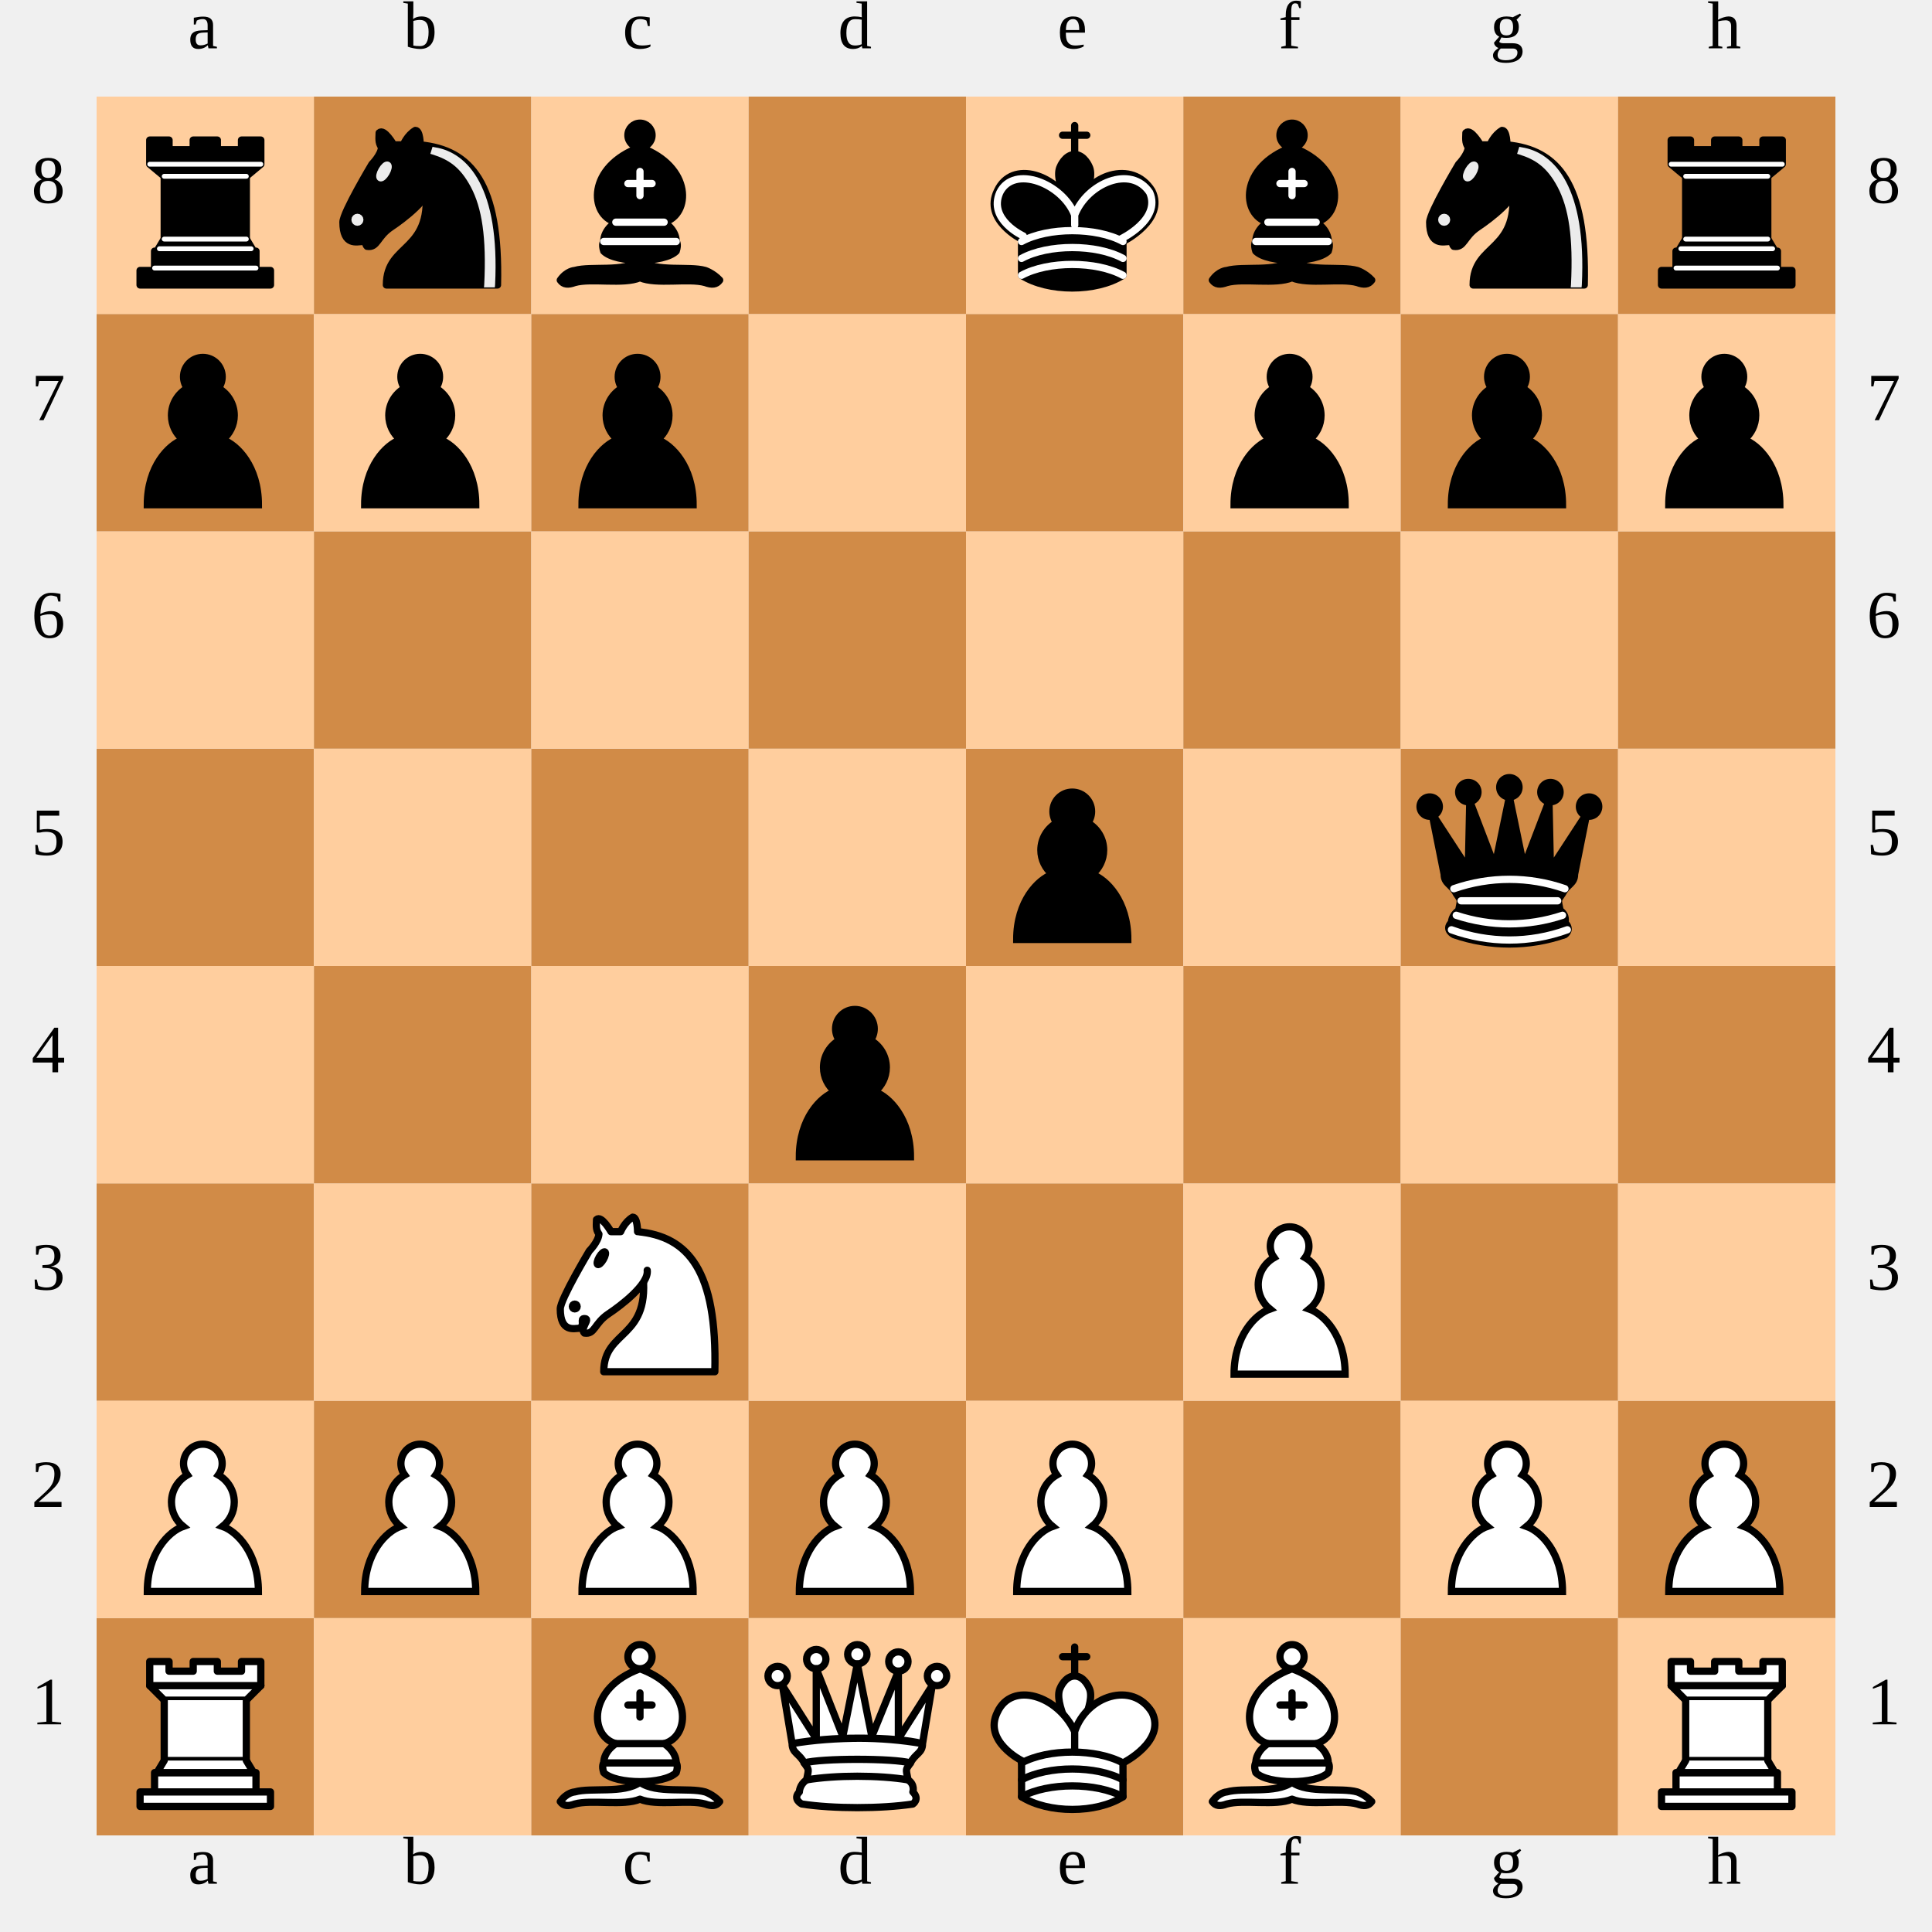
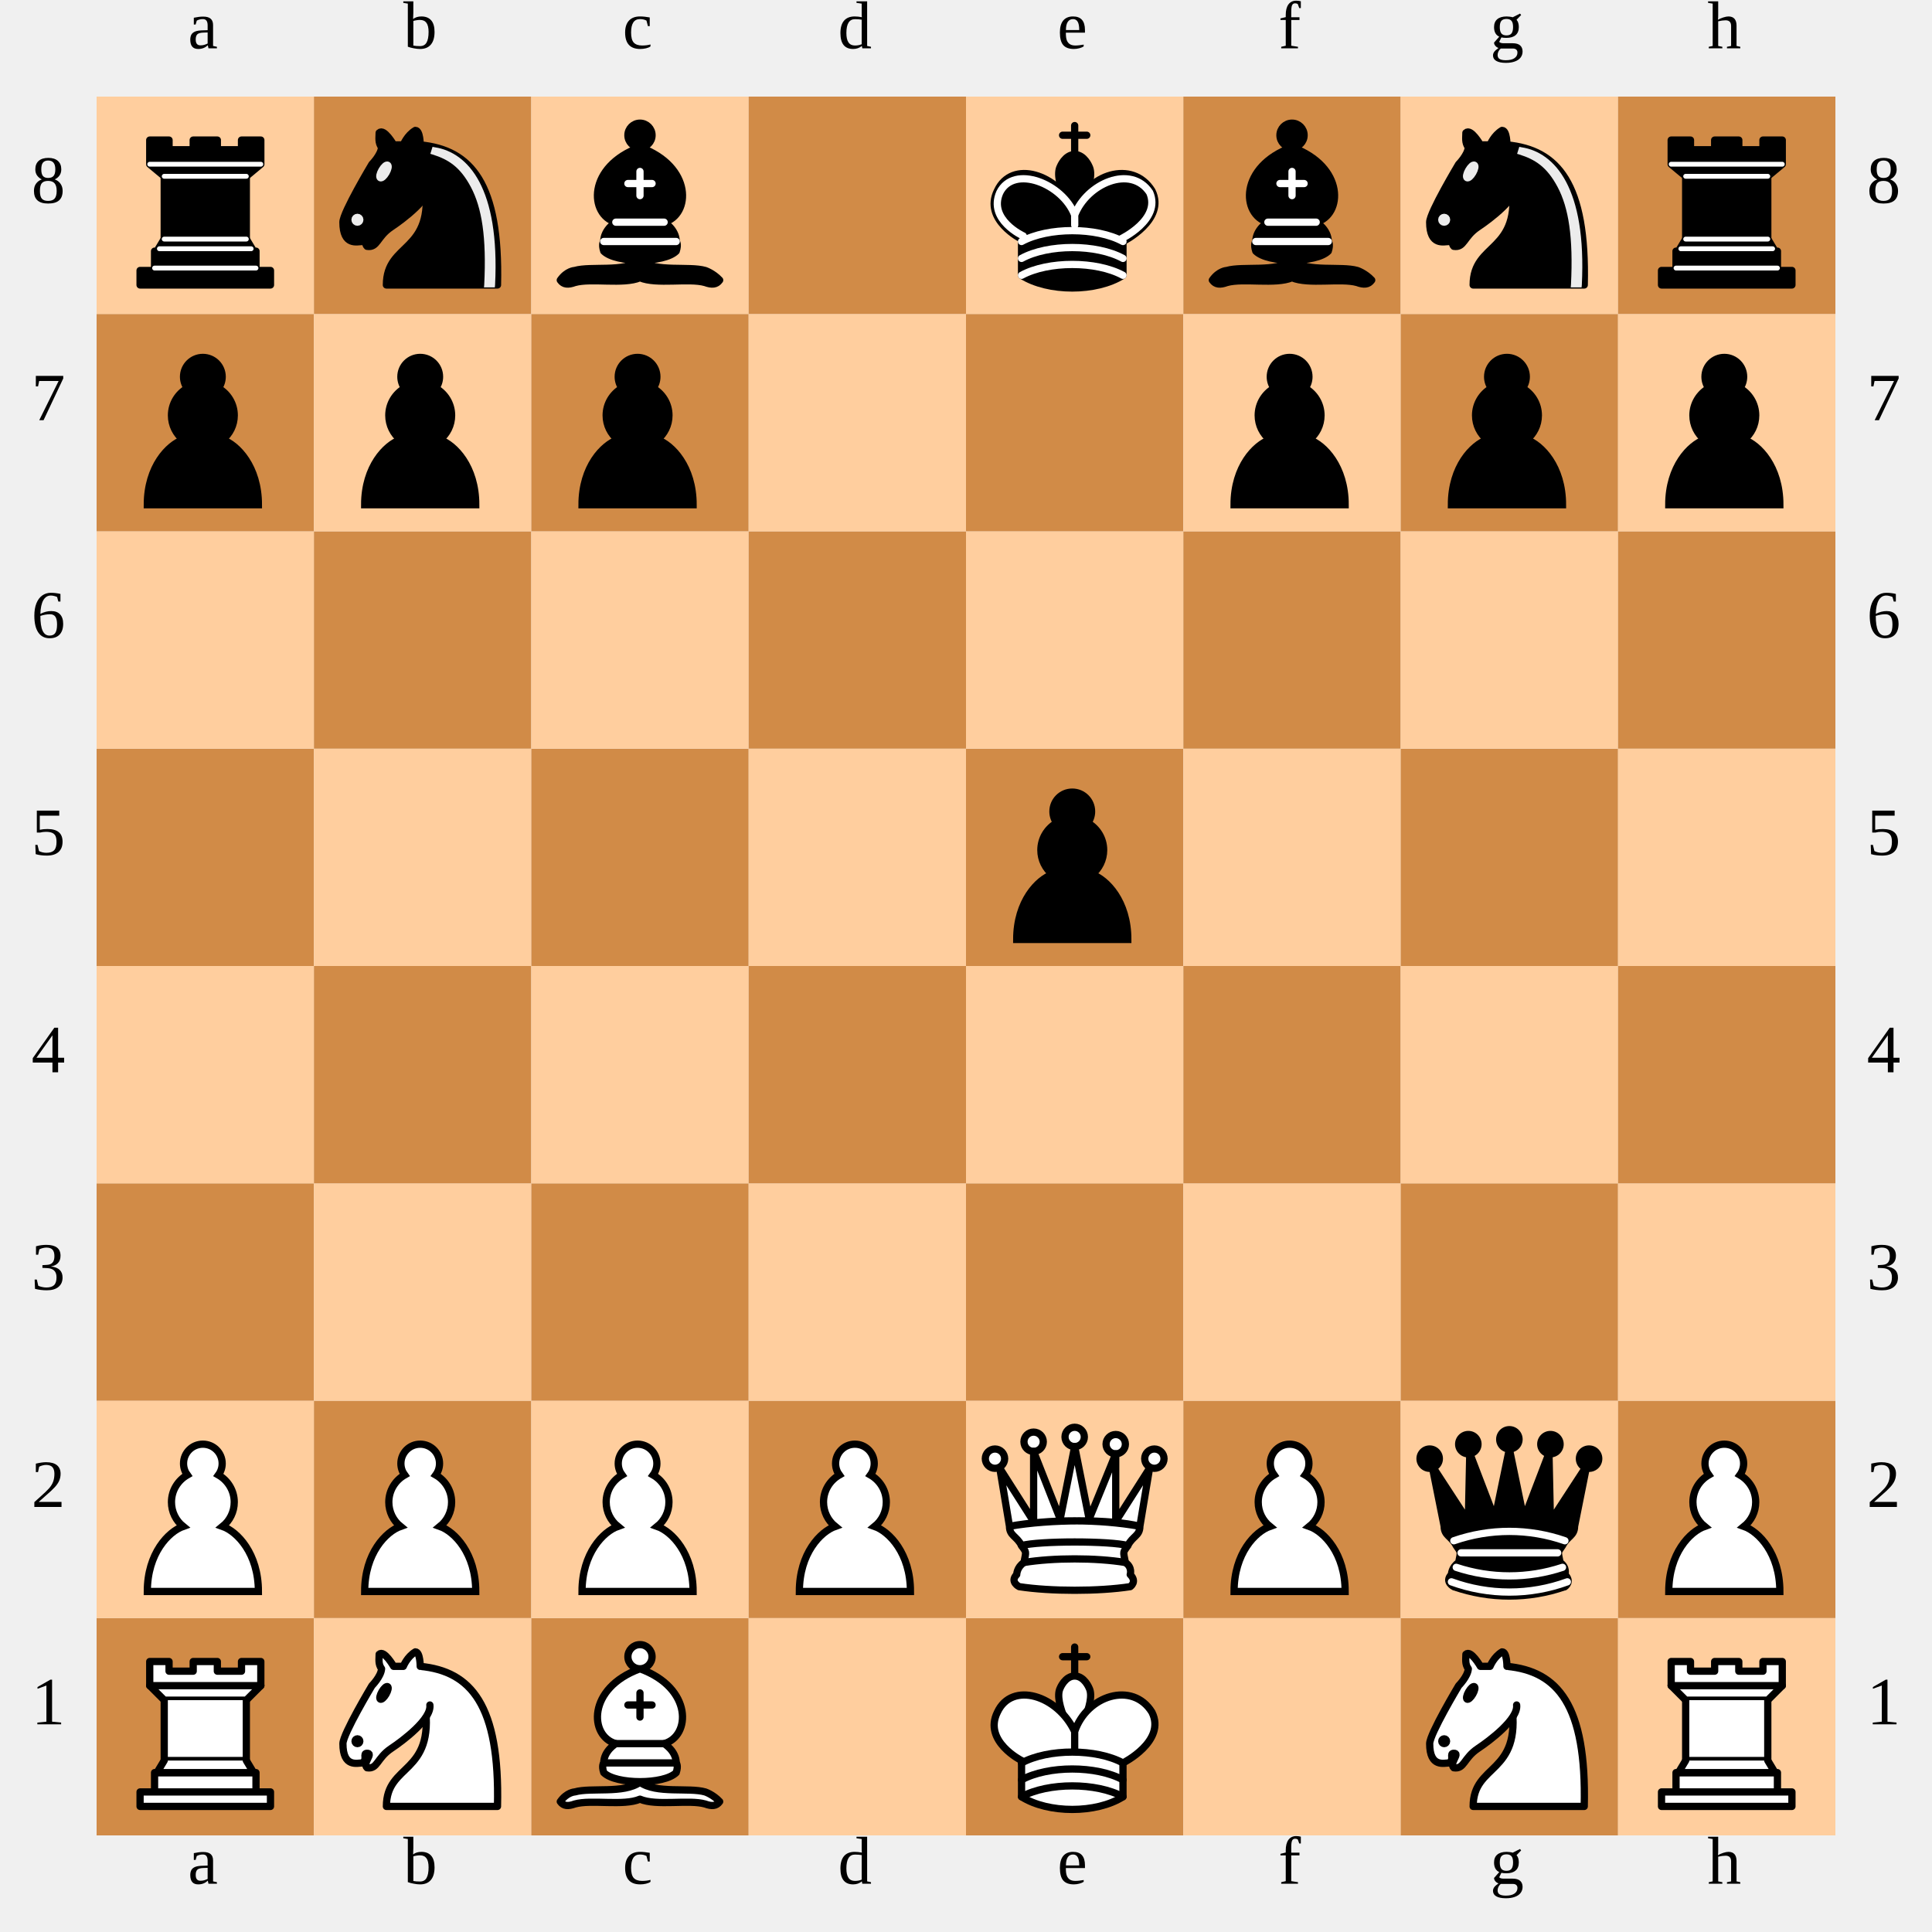
<svg xmlns="http://www.w3.org/2000/svg" xmlns:xlink="http://www.w3.org/1999/xlink" height="400" version="1.1" viewBox="0 0 400 400" width="400">
  <defs>
    <g class="white pawn" id="white-pawn">
      <path d="M22 9c-2.21 0-4 1.79-4 4 0 .89.29 1.71.78 2.38-1.95 1.12-3.28 3.21-3.28 5.62 0 2.03.94 3.84 2.41 5.03-3 1.06-7.41 5.55-7.41 13.47h23c0-7.92-4.41-12.41-7.41-13.47 1.47-1.19 2.41-3 2.41-5.03 0-2.41-1.33-4.5-3.28-5.62.49-.67.78-1.49.78-2.38 0-2.21-1.79-4-4-4z" fill="#fff" stroke="#000" stroke-linecap="round" stroke-width="1.5" />
    </g>
    <g class="white knight" fill="none" fill-rule="evenodd" id="white-knight" stroke="#000" stroke-linecap="round" stroke-linejoin="round" stroke-width="1.5">
      <path d="M 22,10 C 32.5,11 38.5,18 38,39 L 15,39 C 15,30 25,32.5 23,18" style="fill:#ffffff; stroke:#000000;" />
      <path d="M 24,18 C 24.38,20.91 18.45,25.37 16,27 C 13,29 13.18,31.34 11,31 C 9.958,30.06 12.41,27.96 11,28 C 10,28 11.19,29.23 10,30 C 9,30 5.997,31 6,26 C 6,24 12,14 12,14 C 12,14 13.89,12.1 14,10.5 C 13.27,9.506 13.5,8.5 13.5,7.5 C 14.5,6.5 16.5,10 16.5,10 L 18.5,10 C 18.5,10 19.28,8.008 21,7 C 22,7 22,10 22,10" style="fill:#ffffff; stroke:#000000;" />
      <path d="M 9.5 25.5 A 0.5 0.5 0 1 1 8.5,25.5 A 0.5 0.5 0 1 1 9.5 25.5 z" style="fill:#000000; stroke:#000000;" />
      <path d="M 15 15.5 A 0.5 1.5 0 1 1 14,15.5 A 0.5 1.5 0 1 1 15 15.5 z" style="fill:#000000; stroke:#000000;" transform="matrix(0.866,0.5,-0.5,0.866,9.693,-5.173)" />
    </g>
    <g class="white bishop" fill="none" fill-rule="evenodd" id="white-bishop" stroke="#000" stroke-linecap="round" stroke-linejoin="round" stroke-width="1.5">
      <g fill="#fff" stroke-linecap="butt">
        <path d="M9 36c3.39-.97 10.11.43 13.5-2 3.39 2.43 10.11 1.03 13.5 2 0 0 1.65.54 3 2-.68.97-1.65.99-3 .5-3.39-.97-10.11.46-13.5-1-3.39 1.46-10.11.03-13.5 1-1.354.49-2.323.47-3-.5 1.354-1.94 3-2 3-2zM15 32c2.5 2.5 12.5 2.5 15 0 .5-1.5 0-2 0-2 0-2.5-2.5-4-2.5-4 5.5-1.5 6-11.5-5-15.5-11 4-10.5 14-5 15.5 0 0-2.5 1.5-2.5 4 0 0-.5.5 0 2zM25 8a2.5 2.5 0 1 1-5 0 2.5 2.5 0 1 1 5 0z" />
      </g>
      <path d="M17.5 26h10M15 30h15m-7.5-14.5v5M20 18h5" stroke-linejoin="miter" />
    </g>
    <g class="white rook" fill="#fff" fill-rule="evenodd" id="white-rook" stroke="#000" stroke-linecap="round" stroke-linejoin="round" stroke-width="1.5">
      <path d="M9 39h27v-3H9v3zM12 36v-4h21v4H12zM11 14V9h4v2h5V9h5v2h5V9h4v5" stroke-linecap="butt" />
      <path d="M34 14l-3 3H14l-3-3" />
      <path d="M31 17v12.5H14V17" stroke-linecap="butt" stroke-linejoin="miter" />
      <path d="M31 29.5l1.5 2.5h-20l1.5-2.5" />
      <path d="M11 14h23" fill="none" stroke-linejoin="miter" />
    </g>
    <g class="white queen" fill="#fff" fill-rule="evenodd" id="white-queen" stroke="#000" stroke-linecap="round" stroke-linejoin="round" stroke-width="1.5">
      <path d="M8 12a2 2 0 1 1-4 0 2 2 0 1 1 4 0zM24.5 7.5a2 2 0 1 1-4 0 2 2 0 1 1 4 0zM41 12a2 2 0 1 1-4 0 2 2 0 1 1 4 0zM16 8.5a2 2 0 1 1-4 0 2 2 0 1 1 4 0zM33 9a2 2 0 1 1-4 0 2 2 0 1 1 4 0z" />
      <path d="M9 26c8.5-1.5 21-1.5 27 0l2-12-7 11V11l-5.5 13.5-3-15-3 15-5.5-14V25L7 14l2 12zM9 26c0 2 1.5 2 2.5 4 1 1.5 1 1 .5 3.5-1.5 1-1.5 2.5-1.5 2.5-1.5 1.5.5 2.5.5 2.5 6.5 1 16.5 1 23 0 0 0 1.5-1 0-2.5 0 0 .5-1.5-1-2.5-.5-2.5-.5-2 .5-3.5 1-2 2.5-2 2.5-4-8.5-1.5-18.5-1.5-27 0z" stroke-linecap="butt" />
      <path d="M11.5 30c3.5-1 18.5-1 22 0M12 33.5c6-1 15-1 21 0" fill="none" />
    </g>
    <g class="white king" fill="none" fill-rule="evenodd" id="white-king" stroke="#000" stroke-linecap="round" stroke-linejoin="round" stroke-width="1.5">
      <path d="M22.5 11.63V6M20 8h5" stroke-linejoin="miter" />
      <path d="M22.5 25s4.5-7.5 3-10.5c0 0-1-2.5-3-2.5s-3 2.5-3 2.5c-1.5 3 3 10.5 3 10.5" fill="#fff" stroke-linecap="butt" stroke-linejoin="miter" />
      <path d="M11.5 37c5.5 3.5 15.5 3.5 21 0v-7s9-4.5 6-10.5c-4-6.5-13.5-3.5-16 4V27v-3.5c-3.5-7.5-13-10.5-16-4-3 6 5 10 5 10V37z" fill="#fff" />
      <path d="M11.5 30c5.5-3 15.5-3 21 0m-21 3.5c5.5-3 15.5-3 21 0m-21 3.5c5.5-3 15.5-3 21 0" />
    </g>
    <g class="black pawn" id="black-pawn">
      <path d="M22 9c-2.21 0-4 1.79-4 4 0 .89.29 1.71.78 2.38-1.95 1.12-3.28 3.21-3.28 5.62 0 2.03.94 3.84 2.41 5.03-3 1.06-7.41 5.55-7.41 13.47h23c0-7.92-4.41-12.41-7.41-13.47 1.47-1.19 2.41-3 2.41-5.03 0-2.41-1.33-4.5-3.28-5.62.49-.67.78-1.49.78-2.38 0-2.21-1.79-4-4-4z" stroke="#000" stroke-linecap="round" stroke-width="1.5" />
    </g>
    <g class="black knight" fill="none" fill-rule="evenodd" id="black-knight" stroke="#000" stroke-linecap="round" stroke-linejoin="round" stroke-width="1.5">
      <path d="M 22,10 C 32.5,11 38.5,18 38,39 L 15,39 C 15,30 25,32.5 23,18" style="fill:#000000; stroke:#000000;" />
      <path d="M 24,18 C 24.38,20.91 18.45,25.37 16,27 C 13,29 13.18,31.34 11,31 C 9.958,30.06 12.41,27.96 11,28 C 10,28 11.19,29.23 10,30 C 9,30 5.997,31 6,26 C 6,24 12,14 12,14 C 12,14 13.89,12.1 14,10.5 C 13.27,9.506 13.5,8.5 13.5,7.5 C 14.5,6.5 16.5,10 16.5,10 L 18.5,10 C 18.5,10 19.28,8.008 21,7 C 22,7 22,10 22,10" style="fill:#000000; stroke:#000000;" />
      <path d="M 9.5 25.5 A 0.5 0.5 0 1 1 8.5,25.5 A 0.5 0.5 0 1 1 9.5 25.5 z" style="fill:#ececec; stroke:#ececec;" />
      <path d="M 15 15.5 A 0.5 1.5 0 1 1 14,15.5 A 0.5 1.5 0 1 1 15 15.5 z" style="fill:#ececec; stroke:#ececec;" transform="matrix(0.866,0.5,-0.5,0.866,9.693,-5.173)" />
      <path d="M 24.55,10.4 L 24.1,11.85 L 24.6,12 C 27.75,13 30.25,14.49 32.5,18.75 C 34.75,23.01 35.75,29.06 35.25,39 L 35.2,39.5 L 37.45,39.5 L 37.5,39 C 38,28.94 36.62,22.15 34.25,17.66 C 31.88,13.17 28.46,11.02 25.06,10.5 L 24.55,10.4 z " style="fill:#ececec; stroke:none;" />
    </g>
    <g class="black bishop" fill="none" fill-rule="evenodd" id="black-bishop" stroke="#000" stroke-linecap="round" stroke-linejoin="round" stroke-width="1.5">
      <path d="M9 36c3.39-.97 10.11.43 13.5-2 3.39 2.43 10.11 1.03 13.5 2 0 0 1.65.54 3 2-.68.97-1.65.99-3 .5-3.39-.97-10.11.46-13.5-1-3.39 1.46-10.11.03-13.5 1-1.354.49-2.323.47-3-.5 1.354-1.94 3-2 3-2zm6-4c2.5 2.5 12.5 2.5 15 0 .5-1.5 0-2 0-2 0-2.5-2.5-4-2.5-4 5.5-1.5 6-11.5-5-15.5-11 4-10.5 14-5 15.5 0 0-2.5 1.5-2.5 4 0 0-.5.5 0 2zM25 8a2.5 2.5 0 1 1-5 0 2.5 2.5 0 1 1 5 0z" fill="#000" stroke-linecap="butt" />
      <path d="M17.5 26h10M15 30h15m-7.5-14.5v5M20 18h5" stroke="#fff" stroke-linejoin="miter" />
    </g>
    <g class="black rook" fill="#000" fill-rule="evenodd" id="black-rook" stroke="#000" stroke-linecap="round" stroke-linejoin="round" stroke-width="1.5">
      <path d="M9 39h27v-3H9v3zM12.5 32l1.5-2.5h17l1.5 2.5h-20zM12 36v-4h21v4H12z" stroke-linecap="butt" />
      <path d="M14 29.5v-13h17v13H14z" stroke-linecap="butt" stroke-linejoin="miter" />
      <path d="M14 16.5L11 14h23l-3 2.5H14zM11 14V9h4v2h5V9h5v2h5V9h4v5H11z" stroke-linecap="butt" />
      <path d="M12 35.5h21M13 31.5h19M14 29.5h17M14 16.5h17M11 14h23" fill="none" stroke="#fff" stroke-linejoin="miter" stroke-width="1" />
    </g>
    <g class="black queen" fill="#000" fill-rule="evenodd" id="black-queen" stroke="#000" stroke-linecap="round" stroke-linejoin="round" stroke-width="1.5">
      <g fill="#000" stroke="none">
        <circle cx="6" cy="12" r="2.75" />
        <circle cx="14" cy="9" r="2.75" />
        <circle cx="22.5" cy="8" r="2.75" />
        <circle cx="31" cy="9" r="2.75" />
        <circle cx="39" cy="12" r="2.75" />
      </g>
      <path d="M9 26c8.5-1.5 21-1.5 27 0l2.5-12.5L31 25l-.3-14.1-5.2 13.6-3-14.5-3 14.5-5.2-13.6L14 25 6.5 13.5 9 26zM9 26c0 2 1.5 2 2.5 4 1 1.5 1 1 .5 3.5-1.5 1-1.5 2.5-1.5 2.5-1.5 1.5.5 2.5.5 2.5 6.5 1 16.5 1 23 0 0 0 1.5-1 0-2.5 0 0 .5-1.5-1-2.5-.5-2.5-.5-2 .5-3.5 1-2 2.5-2 2.5-4-8.5-1.5-18.5-1.5-27 0z" stroke-linecap="butt" />
      <path d="M11 38.5a35 35 1 0 0 23 0" fill="none" stroke-linecap="butt" />
      <path d="M11 29a35 35 1 0 1 23 0M12.5 31.5h20M11.5 34.5a35 35 1 0 0 22 0M10.5 37.5a35 35 1 0 0 24 0" fill="none" stroke="#fff" />
    </g>
    <g class="black king" fill="none" fill-rule="evenodd" id="black-king" stroke="#000" stroke-linecap="round" stroke-linejoin="round" stroke-width="1.5">
      <path d="M22.5 11.63V6" stroke-linejoin="miter" />
      <path d="M22.5 25s4.5-7.5 3-10.5c0 0-1-2.5-3-2.5s-3 2.5-3 2.5c-1.5 3 3 10.5 3 10.5" fill="#000" stroke-linecap="butt" stroke-linejoin="miter" />
      <path d="M11.5 37c5.5 3.5 15.5 3.5 21 0v-7s9-4.5 6-10.5c-4-6.5-13.5-3.5-16 4V27v-3.5c-3.5-7.5-13-10.5-16-4-3 6 5 10 5 10V37z" fill="#000" />
      <path d="M20 8h5" stroke-linejoin="miter" />
      <path d="M32 29.5s8.5-4 6.03-9.65C34.15 14 25 18 22.5 24.5l.01 2.1-.01-2.1C20 18 9.906 14 6.997 19.85c-2.497 5.65 4.853 9 4.853 9M11.5 30c5.5-3 15.5-3 21 0m-21 3.5c5.5-3 15.5-3 21 0m-21 3.5c5.5-3 15.5-3 21 0" stroke="#fff" />
    </g>
  </defs>
  <rect class="square dark a1" fill="#d18b47" height="45" stroke="none" width="45" x="20" y="335" />
  <use transform="translate(20, 335)" xlink:href="#white-rook" />
  <rect class="square light b1" fill="#ffce9e" height="45" stroke="none" width="45" x="65" y="335" />
+   <use transform="translate(65, 335)" xlink:href="#white-knight" />
  <rect class="square dark c1" fill="#d18b47" height="45" stroke="none" width="45" x="110" y="335" />
  <use transform="translate(110, 335)" xlink:href="#white-bishop" />
  <rect class="square light d1" fill="#ffce9e" height="45" stroke="none" width="45" x="155" y="335" />
-   <use transform="translate(155, 335)" xlink:href="#white-queen" />
  <rect class="square dark e1" fill="#d18b47" height="45" stroke="none" width="45" x="200" y="335" />
  <use transform="translate(200, 335)" xlink:href="#white-king" />
  <rect class="square light f1" fill="#ffce9e" height="45" stroke="none" width="45" x="245" y="335" />
-   <use transform="translate(245, 335)" xlink:href="#white-bishop" />
  <rect class="square dark g1" fill="#d18b47" height="45" stroke="none" width="45" x="290" y="335" />
+   <use transform="translate(290, 335)" xlink:href="#white-knight" />
  <rect class="square light h1" fill="#ffce9e" height="45" stroke="none" width="45" x="335" y="335" />
  <use transform="translate(335, 335)" xlink:href="#white-rook" />
  <rect class="square light a2" fill="#ffce9e" height="45" stroke="none" width="45" x="20" y="290" />
  <use transform="translate(20, 290)" xlink:href="#white-pawn" />
  <rect class="square dark b2" fill="#d18b47" height="45" stroke="none" width="45" x="65" y="290" />
  <use transform="translate(65, 290)" xlink:href="#white-pawn" />
  <rect class="square light c2" fill="#ffce9e" height="45" stroke="none" width="45" x="110" y="290" />
  <use transform="translate(110, 290)" xlink:href="#white-pawn" />
  <rect class="square dark d2" fill="#d18b47" height="45" stroke="none" width="45" x="155" y="290" />
  <use transform="translate(155, 290)" xlink:href="#white-pawn" />
  <rect class="square light e2" fill="#ffce9e" height="45" stroke="none" width="45" x="200" y="290" />
-   <use transform="translate(200, 290)" xlink:href="#white-pawn" />
+   <use transform="translate(200, 290)" xlink:href="#white-queen" />
  <rect class="square dark f2" fill="#d18b47" height="45" stroke="none" width="45" x="245" y="290" />
+   <use transform="translate(245, 290)" xlink:href="#white-pawn" />
  <rect class="square light g2" fill="#ffce9e" height="45" stroke="none" width="45" x="290" y="290" />
-   <use transform="translate(290, 290)" xlink:href="#white-pawn" />
+   <use transform="translate(290, 290)" xlink:href="#black-queen" />
  <rect class="square dark h2" fill="#d18b47" height="45" stroke="none" width="45" x="335" y="290" />
  <use transform="translate(335, 290)" xlink:href="#white-pawn" />
  <rect class="square dark a3" fill="#d18b47" height="45" stroke="none" width="45" x="20" y="245" />
  <rect class="square light b3" fill="#ffce9e" height="45" stroke="none" width="45" x="65" y="245" />
  <rect class="square dark c3" fill="#d18b47" height="45" stroke="none" width="45" x="110" y="245" />
-   <use transform="translate(110, 245)" xlink:href="#white-knight" />
  <rect class="square light d3" fill="#ffce9e" height="45" stroke="none" width="45" x="155" y="245" />
  <rect class="square dark e3" fill="#d18b47" height="45" stroke="none" width="45" x="200" y="245" />
  <rect class="square light f3" fill="#ffce9e" height="45" stroke="none" width="45" x="245" y="245" />
-   <use transform="translate(245, 245)" xlink:href="#white-pawn" />
  <rect class="square dark g3" fill="#d18b47" height="45" stroke="none" width="45" x="290" y="245" />
  <rect class="square light h3" fill="#ffce9e" height="45" stroke="none" width="45" x="335" y="245" />
  <rect class="square light a4" fill="#ffce9e" height="45" stroke="none" width="45" x="20" y="200" />
  <rect class="square dark b4" fill="#d18b47" height="45" stroke="none" width="45" x="65" y="200" />
  <rect class="square light c4" fill="#ffce9e" height="45" stroke="none" width="45" x="110" y="200" />
  <rect class="square dark d4" fill="#d18b47" height="45" stroke="none" width="45" x="155" y="200" />
-   <use transform="translate(155, 200)" xlink:href="#black-pawn" />
  <rect class="square light e4" fill="#ffce9e" height="45" stroke="none" width="45" x="200" y="200" />
  <rect class="square dark f4" fill="#d18b47" height="45" stroke="none" width="45" x="245" y="200" />
  <rect class="square light g4" fill="#ffce9e" height="45" stroke="none" width="45" x="290" y="200" />
  <rect class="square dark h4" fill="#d18b47" height="45" stroke="none" width="45" x="335" y="200" />
  <rect class="square dark a5" fill="#d18b47" height="45" stroke="none" width="45" x="20" y="155" />
  <rect class="square light b5" fill="#ffce9e" height="45" stroke="none" width="45" x="65" y="155" />
  <rect class="square dark c5" fill="#d18b47" height="45" stroke="none" width="45" x="110" y="155" />
  <rect class="square light d5" fill="#ffce9e" height="45" stroke="none" width="45" x="155" y="155" />
  <rect class="square dark e5" fill="#d18b47" height="45" stroke="none" width="45" x="200" y="155" />
  <use transform="translate(200, 155)" xlink:href="#black-pawn" />
  <rect class="square light f5" fill="#ffce9e" height="45" stroke="none" width="45" x="245" y="155" />
  <rect class="square dark g5" fill="#d18b47" height="45" stroke="none" width="45" x="290" y="155" />
-   <use transform="translate(290, 155)" xlink:href="#black-queen" />
  <rect class="square light h5" fill="#ffce9e" height="45" stroke="none" width="45" x="335" y="155" />
  <rect class="square light a6" fill="#ffce9e" height="45" stroke="none" width="45" x="20" y="110" />
  <rect class="square dark b6" fill="#d18b47" height="45" stroke="none" width="45" x="65" y="110" />
  <rect class="square light c6" fill="#ffce9e" height="45" stroke="none" width="45" x="110" y="110" />
  <rect class="square dark d6" fill="#d18b47" height="45" stroke="none" width="45" x="155" y="110" />
  <rect class="square light e6" fill="#ffce9e" height="45" stroke="none" width="45" x="200" y="110" />
  <rect class="square dark f6" fill="#d18b47" height="45" stroke="none" width="45" x="245" y="110" />
  <rect class="square light g6" fill="#ffce9e" height="45" stroke="none" width="45" x="290" y="110" />
  <rect class="square dark h6" fill="#d18b47" height="45" stroke="none" width="45" x="335" y="110" />
  <rect class="square dark a7" fill="#d18b47" height="45" stroke="none" width="45" x="20" y="65" />
  <use transform="translate(20, 65)" xlink:href="#black-pawn" />
  <rect class="square light b7" fill="#ffce9e" height="45" stroke="none" width="45" x="65" y="65" />
  <use transform="translate(65, 65)" xlink:href="#black-pawn" />
  <rect class="square dark c7" fill="#d18b47" height="45" stroke="none" width="45" x="110" y="65" />
  <use transform="translate(110, 65)" xlink:href="#black-pawn" />
  <rect class="square light d7" fill="#ffce9e" height="45" stroke="none" width="45" x="155" y="65" />
  <rect class="square dark e7" fill="#d18b47" height="45" stroke="none" width="45" x="200" y="65" />
  <rect class="square light f7" fill="#ffce9e" height="45" stroke="none" width="45" x="245" y="65" />
  <use transform="translate(245, 65)" xlink:href="#black-pawn" />
  <rect class="square dark g7" fill="#d18b47" height="45" stroke="none" width="45" x="290" y="65" />
  <use transform="translate(290, 65)" xlink:href="#black-pawn" />
  <rect class="square light h7" fill="#ffce9e" height="45" stroke="none" width="45" x="335" y="65" />
  <use transform="translate(335, 65)" xlink:href="#black-pawn" />
  <rect class="square light a8" fill="#ffce9e" height="45" stroke="none" width="45" x="20" y="20" />
  <use transform="translate(20, 20)" xlink:href="#black-rook" />
  <rect class="square dark b8" fill="#d18b47" height="45" stroke="none" width="45" x="65" y="20" />
  <use transform="translate(65, 20)" xlink:href="#black-knight" />
  <rect class="square light c8" fill="#ffce9e" height="45" stroke="none" width="45" x="110" y="20" />
  <use transform="translate(110, 20)" xlink:href="#black-bishop" />
  <rect class="square dark d8" fill="#d18b47" height="45" stroke="none" width="45" x="155" y="20" />
  <rect class="square light e8" fill="#ffce9e" height="45" stroke="none" width="45" x="200" y="20" />
  <use transform="translate(200, 20)" xlink:href="#black-king" />
  <rect class="square dark f8" fill="#d18b47" height="45" stroke="none" width="45" x="245" y="20" />
  <use transform="translate(245, 20)" xlink:href="#black-bishop" />
  <rect class="square light g8" fill="#ffce9e" height="45" stroke="none" width="45" x="290" y="20" />
  <use transform="translate(290, 20)" xlink:href="#black-knight" />
  <rect class="square dark h8" fill="#d18b47" height="45" stroke="none" width="45" x="335" y="20" />
  <use transform="translate(335, 20)" xlink:href="#black-rook" />
  <text alignment-baseline="middle" font-size="14" text-anchor="middle" x="42" y="10">a</text>
  <text alignment-baseline="middle" font-size="14" text-anchor="middle" x="42" y="390">a</text>
  <text alignment-baseline="middle" font-size="14" text-anchor="middle" x="87" y="10">b</text>
  <text alignment-baseline="middle" font-size="14" text-anchor="middle" x="87" y="390">b</text>
  <text alignment-baseline="middle" font-size="14" text-anchor="middle" x="132" y="10">c</text>
  <text alignment-baseline="middle" font-size="14" text-anchor="middle" x="132" y="390">c</text>
  <text alignment-baseline="middle" font-size="14" text-anchor="middle" x="177" y="10">d</text>
  <text alignment-baseline="middle" font-size="14" text-anchor="middle" x="177" y="390">d</text>
  <text alignment-baseline="middle" font-size="14" text-anchor="middle" x="222" y="10">e</text>
  <text alignment-baseline="middle" font-size="14" text-anchor="middle" x="222" y="390">e</text>
  <text alignment-baseline="middle" font-size="14" text-anchor="middle" x="267" y="10">f</text>
  <text alignment-baseline="middle" font-size="14" text-anchor="middle" x="267" y="390">f</text>
  <text alignment-baseline="middle" font-size="14" text-anchor="middle" x="312" y="10">g</text>
  <text alignment-baseline="middle" font-size="14" text-anchor="middle" x="312" y="390">g</text>
  <text alignment-baseline="middle" font-size="14" text-anchor="middle" x="357" y="10">h</text>
  <text alignment-baseline="middle" font-size="14" text-anchor="middle" x="357" y="390">h</text>
  <text alignment-baseline="middle" font-size="14" text-anchor="middle" x="10" y="357">1</text>
  <text alignment-baseline="middle" font-size="14" text-anchor="middle" x="390" y="357">1</text>
  <text alignment-baseline="middle" font-size="14" text-anchor="middle" x="10" y="312">2</text>
  <text alignment-baseline="middle" font-size="14" text-anchor="middle" x="390" y="312">2</text>
  <text alignment-baseline="middle" font-size="14" text-anchor="middle" x="10" y="267">3</text>
  <text alignment-baseline="middle" font-size="14" text-anchor="middle" x="390" y="267">3</text>
  <text alignment-baseline="middle" font-size="14" text-anchor="middle" x="10" y="222">4</text>
  <text alignment-baseline="middle" font-size="14" text-anchor="middle" x="390" y="222">4</text>
  <text alignment-baseline="middle" font-size="14" text-anchor="middle" x="10" y="177">5</text>
  <text alignment-baseline="middle" font-size="14" text-anchor="middle" x="390" y="177">5</text>
  <text alignment-baseline="middle" font-size="14" text-anchor="middle" x="10" y="132">6</text>
  <text alignment-baseline="middle" font-size="14" text-anchor="middle" x="390" y="132">6</text>
  <text alignment-baseline="middle" font-size="14" text-anchor="middle" x="10" y="87">7</text>
  <text alignment-baseline="middle" font-size="14" text-anchor="middle" x="390" y="87">7</text>
  <text alignment-baseline="middle" font-size="14" text-anchor="middle" x="10" y="42">8</text>
  <text alignment-baseline="middle" font-size="14" text-anchor="middle" x="390" y="42">8</text>
</svg>
